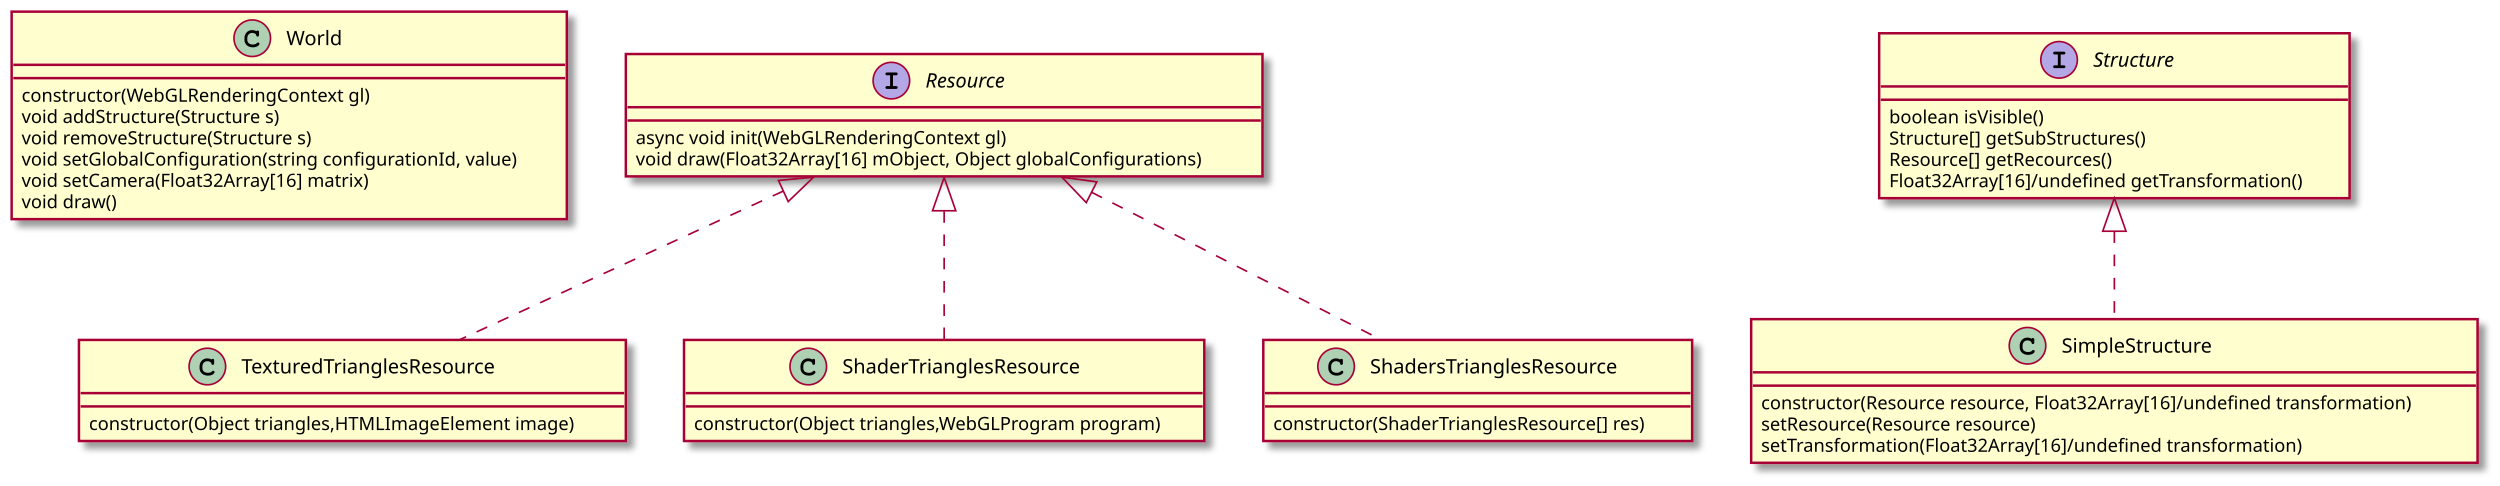
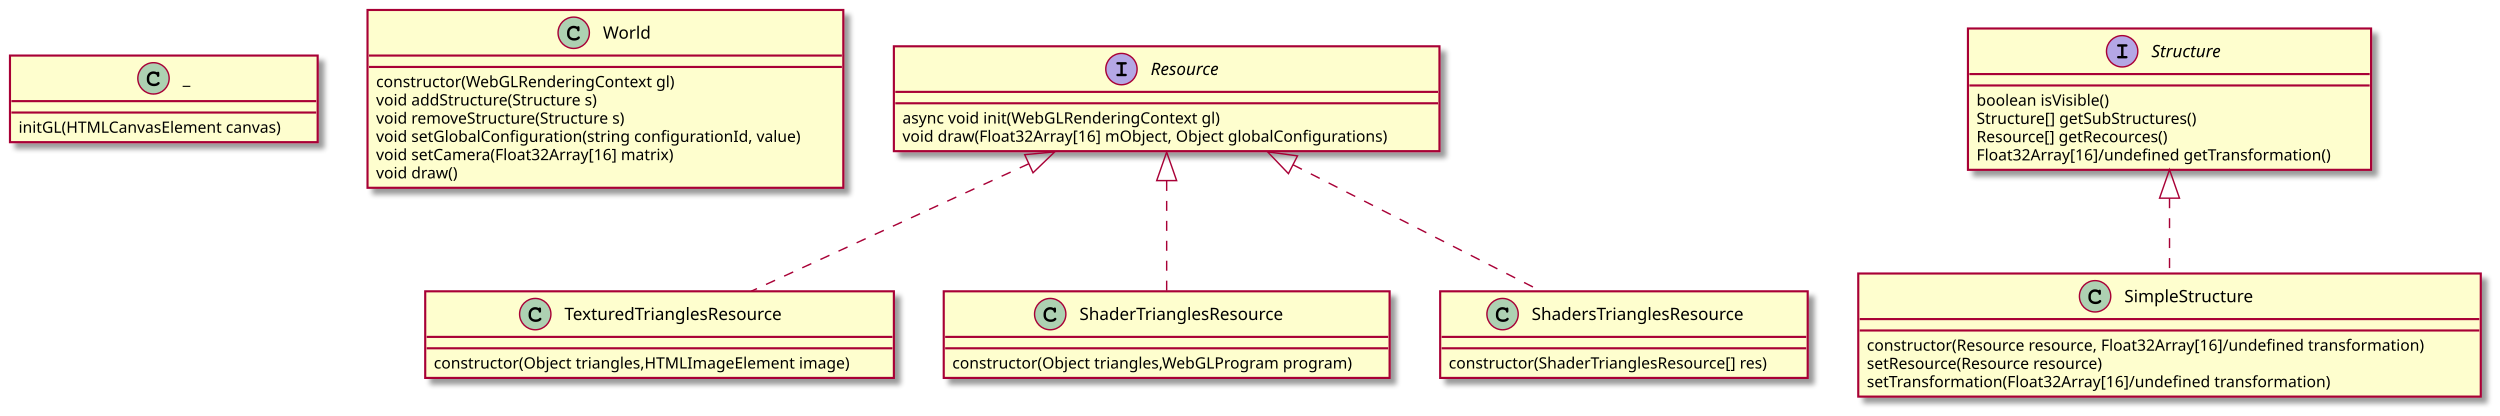
- <svg xmlns="http://www.w3.org/2000/svg" contentScriptType="application/ecmascript" contentStyleType="text/css" height="292px" preserveAspectRatio="none" style="width:1504px;height:292px;background:#FFFFFF;" version="1.1" viewBox="0 0 1504 292" width="1504px" zoomAndPan="magnify" data-cm_cookies_allowed="true">
+ <svg xmlns="http://www.w3.org/2000/svg" contentScriptType="application/ecmascript" contentStyleType="text/css" height="292px" preserveAspectRatio="none" style="width:1755px;height:292px;background:#FFFFFF;" version="1.1" viewBox="0 0 1755 292" width="1755px" zoomAndPan="magnify" data-cm_cookies_allowed="true">
  <defs>
-     <filter height="300%" id="fzaq3lp2txuuy" width="300%" x="-1" y="-1">
+     <filter height="300%" id="f6grdej8w296w" width="300%" x="-1" y="-1">
      <feGaussianBlur result="blurOut" stdDeviation="2.0" />
      <feColorMatrix in="blurOut" result="blurOut2" type="matrix" values="0 0 0 0 0 0 0 0 0 0 0 0 0 0 0 0 0 0 .4 0" />
      <feOffset dx="4.0" dy="4.0" in="blurOut2" result="blurOut3" />
      <feBlend in="SourceGraphic" in2="blurOut3" mode="normal" />
    </filter>
  </defs>
  <g>
-     <rect codeLine="1" fill="#FEFECE" filter="url(#fzaq3lp2txuuy)" height="124.828" id="World" style="stroke:#A80036;stroke-width:1.5;" width="334" x="7" y="7" />
-     <ellipse cx="151.75" cy="23" fill="#ADD1B2" rx="11" ry="11" style="stroke:#A80036;stroke-width:1.0;" />
-     <path d="M154.094,18.672 C153.156,18.234 152.562,18.094 151.688,18.094 C149.062,18.094 147.062,20.172 147.062,22.891 L147.062,24.016 C147.062,26.594 149.172,28.484 152.062,28.484 C153.281,28.484 154.438,28.188 155.188,27.641 C155.766,27.234 156.094,26.781 156.094,26.391 C156.094,25.938 155.703,25.547 155.234,25.547 C155.016,25.547 154.812,25.625 154.625,25.812 C154.172,26.297 154.172,26.297 153.984,26.391 C153.562,26.656 152.875,26.781 152.109,26.781 C150.062,26.781 148.766,25.688 148.766,23.984 L148.766,22.891 C148.766,21.109 150.016,19.797 151.75,19.797 C152.328,19.797 152.938,19.953 153.406,20.203 C153.891,20.484 154.062,20.703 154.156,21.109 C154.219,21.516 154.25,21.641 154.391,21.766 C154.531,21.906 154.766,22.016 154.984,22.016 C155.25,22.016 155.516,21.875 155.688,21.656 C155.797,21.5 155.828,21.312 155.828,20.891 L155.828,19.469 C155.828,19.031 155.812,18.906 155.719,18.75 C155.562,18.484 155.281,18.344 154.984,18.344 C154.688,18.344 154.484,18.438 154.266,18.75 L154.094,18.672 Z " fill="#000000" />
-     <text fill="#000000" font-family="sans-serif" font-size="12" lengthAdjust="spacing" textLength="36" x="172.25" y="27.154">World</text>
-     <line style="stroke:#A80036;stroke-width:1.5;" x1="8" x2="340" y1="39" y2="39" />
-     <line style="stroke:#A80036;stroke-width:1.5;" x1="8" x2="340" y1="47" y2="47" />
-     <text fill="#000000" font-family="sans-serif" font-size="11" lengthAdjust="spacing" textLength="228" x="13" y="61.21">constructor(WebGLRenderingContext gl)</text>
-     <text fill="#000000" font-family="sans-serif" font-size="11" lengthAdjust="spacing" textLength="171" x="13" y="74.015">void addStructure(Structure s)</text>
-     <text fill="#000000" font-family="sans-serif" font-size="11" lengthAdjust="spacing" textLength="195" x="13" y="86.82">void removeStructure(Structure s)</text>
-     <text fill="#000000" font-family="sans-serif" font-size="11" lengthAdjust="spacing" textLength="322" x="13" y="99.624">void setGlobalConfiguration(string configurationId, value)</text>
-     <text fill="#000000" font-family="sans-serif" font-size="11" lengthAdjust="spacing" textLength="232" x="13" y="112.429">void setCamera(Float32Array[16] matrix)</text>
-     <text fill="#000000" font-family="sans-serif" font-size="11" lengthAdjust="spacing" textLength="63" x="13" y="125.234">void draw()</text>
-     <rect codeLine="10" fill="#FEFECE" filter="url(#fzaq3lp2txuuy)" height="73.609" id="Resource" style="stroke:#A80036;stroke-width:1.5;" width="383" x="376.5" y="32.5" />
-     <ellipse cx="536.25" cy="48.5" fill="#B4A7E5" rx="11" ry="11" style="stroke:#A80036;stroke-width:1.0;" />
-     <path d="M537.203,45.281 L538.922,45.281 C539.312,45.281 539.5,45.25 539.625,45.172 C539.891,45.016 540.031,44.734 540.031,44.438 C540.031,44.172 539.922,43.906 539.688,43.734 C539.516,43.625 539.375,43.594 538.922,43.594 L533.781,43.594 C533.344,43.594 533.219,43.609 533.062,43.703 C532.812,43.859 532.656,44.156 532.656,44.438 C532.656,44.719 532.797,44.969 533.016,45.141 C533.172,45.25 533.359,45.281 533.781,45.281 L535.5,45.281 L535.5,51.797 L533.781,51.797 C533.344,51.797 533.219,51.812 533.062,51.922 C532.812,52.078 532.656,52.359 532.656,52.656 C532.656,52.906 532.797,53.172 533.016,53.328 C533.172,53.453 533.375,53.5 533.781,53.5 L538.922,53.5 C539.672,53.5 540.031,53.219 540.031,52.656 C540.031,52.375 539.922,52.125 539.688,51.953 C539.516,51.828 539.375,51.797 538.922,51.797 L537.203,51.797 L537.203,45.281 Z " fill="#000000" />
-     <text fill="#000000" font-family="sans-serif" font-size="12" font-style="italic" lengthAdjust="spacing" textLength="55" x="556.75" y="52.654">Resource</text>
-     <line style="stroke:#A80036;stroke-width:1.5;" x1="377.5" x2="758.5" y1="64.5" y2="64.5" />
-     <line style="stroke:#A80036;stroke-width:1.5;" x1="377.5" x2="758.5" y1="72.5" y2="72.5" />
-     <text fill="#000000" font-family="sans-serif" font-size="11" lengthAdjust="spacing" textLength="248" x="382.5" y="86.71">async void init(WebGLRenderingContext gl)</text>
-     <text fill="#000000" font-family="sans-serif" font-size="11" lengthAdjust="spacing" textLength="371" x="382.5" y="99.515">void draw(Float32Array[16] mObject, Object globalConfigurations)</text>
-     <rect codeLine="15" fill="#FEFECE" filter="url(#fzaq3lp2txuuy)" height="99.219" id="Structure" style="stroke:#A80036;stroke-width:1.5;" width="283" x="1130.5" y="20" />
-     <ellipse cx="1238.75" cy="36" fill="#B4A7E5" rx="11" ry="11" style="stroke:#A80036;stroke-width:1.0;" />
-     <path d="M1239.703,32.781 L1241.422,32.781 C1241.812,32.781 1242,32.75 1242.125,32.672 C1242.391,32.516 1242.531,32.234 1242.531,31.938 C1242.531,31.672 1242.422,31.406 1242.188,31.234 C1242.016,31.125 1241.875,31.094 1241.422,31.094 L1236.281,31.094 C1235.844,31.094 1235.719,31.109 1235.562,31.203 C1235.312,31.359 1235.156,31.656 1235.156,31.938 C1235.156,32.219 1235.297,32.469 1235.516,32.641 C1235.672,32.75 1235.859,32.781 1236.281,32.781 L1238,32.781 L1238,39.297 L1236.281,39.297 C1235.844,39.297 1235.719,39.312 1235.562,39.422 C1235.312,39.578 1235.156,39.859 1235.156,40.156 C1235.156,40.406 1235.297,40.672 1235.516,40.828 C1235.672,40.953 1235.875,41 1236.281,41 L1241.422,41 C1242.172,41 1242.531,40.719 1242.531,40.156 C1242.531,39.875 1242.422,39.625 1242.188,39.453 C1242.016,39.328 1241.875,39.297 1241.422,39.297 L1239.703,39.297 L1239.703,32.781 Z " fill="#000000" />
-     <text fill="#000000" font-family="sans-serif" font-size="12" font-style="italic" lengthAdjust="spacing" textLength="58" x="1259.25" y="40.154">Structure</text>
-     <line style="stroke:#A80036;stroke-width:1.5;" x1="1131.5" x2="1412.5" y1="52" y2="52" />
-     <line style="stroke:#A80036;stroke-width:1.5;" x1="1131.5" x2="1412.5" y1="60" y2="60" />
-     <text fill="#000000" font-family="sans-serif" font-size="11" lengthAdjust="spacing" textLength="105" x="1136.5" y="74.21">boolean isVisible()</text>
-     <text fill="#000000" font-family="sans-serif" font-size="11" lengthAdjust="spacing" textLength="171" x="1136.5" y="87.015">Structure[] getSubStructures()</text>
-     <text fill="#000000" font-family="sans-serif" font-size="11" lengthAdjust="spacing" textLength="151" x="1136.5" y="99.82">Resource[] getRecources()</text>
-     <text fill="#000000" font-family="sans-serif" font-size="11" lengthAdjust="spacing" textLength="271" x="1136.5" y="112.624">Float32Array[16]/undefined getTransformation()</text>
-     <rect codeLine="21" fill="#FEFECE" filter="url(#fzaq3lp2txuuy)" height="86.414" id="SimpleStructure" style="stroke:#A80036;stroke-width:1.5;" width="437" x="1053.5" y="192" />
-     <ellipse cx="1219.75" cy="208" fill="#ADD1B2" rx="11" ry="11" style="stroke:#A80036;stroke-width:1.0;" />
-     <path d="M1222.094,203.672 C1221.156,203.234 1220.562,203.094 1219.688,203.094 C1217.062,203.094 1215.062,205.172 1215.062,207.891 L1215.062,209.016 C1215.062,211.594 1217.172,213.484 1220.062,213.484 C1221.281,213.484 1222.438,213.188 1223.188,212.641 C1223.766,212.234 1224.094,211.781 1224.094,211.391 C1224.094,210.938 1223.703,210.547 1223.234,210.547 C1223.016,210.547 1222.812,210.625 1222.625,210.812 C1222.172,211.297 1222.172,211.297 1221.984,211.391 C1221.562,211.656 1220.875,211.781 1220.109,211.781 C1218.062,211.781 1216.766,210.688 1216.766,208.984 L1216.766,207.891 C1216.766,206.109 1218.016,204.797 1219.75,204.797 C1220.328,204.797 1220.938,204.953 1221.406,205.203 C1221.891,205.484 1222.062,205.703 1222.156,206.109 C1222.219,206.516 1222.25,206.641 1222.391,206.766 C1222.531,206.906 1222.766,207.016 1222.984,207.016 C1223.25,207.016 1223.516,206.875 1223.688,206.656 C1223.797,206.5 1223.828,206.312 1223.828,205.891 L1223.828,204.469 C1223.828,204.031 1223.812,203.906 1223.719,203.75 C1223.562,203.484 1223.281,203.344 1222.984,203.344 C1222.688,203.344 1222.484,203.438 1222.266,203.75 L1222.094,203.672 Z " fill="#000000" />
-     <text fill="#000000" font-family="sans-serif" font-size="12" lengthAdjust="spacing" textLength="96" x="1240.25" y="212.154">SimpleStructure</text>
-     <line style="stroke:#A80036;stroke-width:1.5;" x1="1054.5" x2="1489.5" y1="224" y2="224" />
-     <line style="stroke:#A80036;stroke-width:1.5;" x1="1054.5" x2="1489.5" y1="232" y2="232" />
-     <text fill="#000000" font-family="sans-serif" font-size="11" lengthAdjust="spacing" textLength="425" x="1059.5" y="246.21">constructor(Resource resource, Float32Array[16]/undefined transformation)</text>
-     <text fill="#000000" font-family="sans-serif" font-size="11" lengthAdjust="spacing" textLength="186" x="1059.5" y="259.015">setResource(Resource resource)</text>
-     <text fill="#000000" font-family="sans-serif" font-size="11" lengthAdjust="spacing" textLength="352" x="1059.5" y="271.82">setTransformation(Float32Array[16]/undefined transformation)</text>
-     <rect codeLine="26" fill="#FEFECE" filter="url(#fzaq3lp2txuuy)" height="60.805" id="TexturedTrianglesResource" style="stroke:#A80036;stroke-width:1.5;" width="329" x="47.5" y="204.5" />
-     <ellipse cx="124.75" cy="220.5" fill="#ADD1B2" rx="11" ry="11" style="stroke:#A80036;stroke-width:1.0;" />
-     <path d="M127.094,216.172 C126.156,215.734 125.562,215.594 124.688,215.594 C122.062,215.594 120.062,217.672 120.062,220.391 L120.062,221.516 C120.062,224.094 122.172,225.984 125.062,225.984 C126.281,225.984 127.438,225.688 128.188,225.141 C128.766,224.734 129.094,224.281 129.094,223.891 C129.094,223.438 128.703,223.047 128.234,223.047 C128.016,223.047 127.812,223.125 127.625,223.312 C127.172,223.797 127.172,223.797 126.984,223.891 C126.562,224.156 125.875,224.281 125.109,224.281 C123.062,224.281 121.766,223.188 121.766,221.484 L121.766,220.391 C121.766,218.609 123.016,217.297 124.75,217.297 C125.328,217.297 125.938,217.453 126.406,217.703 C126.891,217.984 127.062,218.203 127.156,218.609 C127.219,219.016 127.25,219.141 127.391,219.266 C127.531,219.406 127.766,219.516 127.984,219.516 C128.25,219.516 128.516,219.375 128.688,219.156 C128.797,219 128.828,218.812 128.828,218.391 L128.828,216.969 C128.828,216.531 128.812,216.406 128.719,216.25 C128.562,215.984 128.281,215.844 127.984,215.844 C127.688,215.844 127.484,215.938 127.266,216.25 L127.094,216.172 Z " fill="#000000" />
-     <text fill="#000000" font-family="sans-serif" font-size="12" lengthAdjust="spacing" textLength="166" x="145.25" y="224.654">TexturedTrianglesResource</text>
-     <line style="stroke:#A80036;stroke-width:1.5;" x1="48.5" x2="375.5" y1="236.5" y2="236.5" />
-     <line style="stroke:#A80036;stroke-width:1.5;" x1="48.5" x2="375.5" y1="244.5" y2="244.5" />
-     <text fill="#000000" font-family="sans-serif" font-size="11" lengthAdjust="spacing" textLength="317" x="53.5" y="258.71">constructor(Object triangles,HTMLImageElement image)</text>
-     <rect codeLine="29" fill="#FEFECE" filter="url(#fzaq3lp2txuuy)" height="60.805" id="ShaderTrianglesResource" style="stroke:#A80036;stroke-width:1.5;" width="313" x="411.5" y="204.5" />
-     <ellipse cx="486.25" cy="220.5" fill="#ADD1B2" rx="11" ry="11" style="stroke:#A80036;stroke-width:1.0;" />
-     <path d="M488.594,216.172 C487.656,215.734 487.062,215.594 486.188,215.594 C483.562,215.594 481.562,217.672 481.562,220.391 L481.562,221.516 C481.562,224.094 483.672,225.984 486.562,225.984 C487.781,225.984 488.938,225.688 489.688,225.141 C490.266,224.734 490.594,224.281 490.594,223.891 C490.594,223.438 490.203,223.047 489.734,223.047 C489.516,223.047 489.312,223.125 489.125,223.312 C488.672,223.797 488.672,223.797 488.484,223.891 C488.062,224.156 487.375,224.281 486.609,224.281 C484.562,224.281 483.266,223.188 483.266,221.484 L483.266,220.391 C483.266,218.609 484.516,217.297 486.25,217.297 C486.828,217.297 487.438,217.453 487.906,217.703 C488.391,217.984 488.562,218.203 488.656,218.609 C488.719,219.016 488.75,219.141 488.891,219.266 C489.031,219.406 489.266,219.516 489.484,219.516 C489.75,219.516 490.016,219.375 490.188,219.156 C490.297,219 490.328,218.812 490.328,218.391 L490.328,216.969 C490.328,216.531 490.312,216.406 490.219,216.25 C490.062,215.984 489.781,215.844 489.484,215.844 C489.188,215.844 488.984,215.938 488.766,216.25 L488.594,216.172 Z " fill="#000000" />
-     <text fill="#000000" font-family="sans-serif" font-size="12" lengthAdjust="spacing" textLength="155" x="506.75" y="224.654">ShaderTrianglesResource</text>
-     <line style="stroke:#A80036;stroke-width:1.5;" x1="412.5" x2="723.5" y1="236.5" y2="236.5" />
-     <line style="stroke:#A80036;stroke-width:1.5;" x1="412.5" x2="723.5" y1="244.5" y2="244.5" />
-     <text fill="#000000" font-family="sans-serif" font-size="11" lengthAdjust="spacing" textLength="301" x="417.5" y="258.71">constructor(Object triangles,WebGLProgram program)</text>
-     <rect codeLine="32" fill="#FEFECE" filter="url(#fzaq3lp2txuuy)" height="60.805" id="ShadersTrianglesResource" style="stroke:#A80036;stroke-width:1.5;" width="258" x="760" y="204.5" />
-     <ellipse cx="803.8" cy="220.5" fill="#ADD1B2" rx="11" ry="11" style="stroke:#A80036;stroke-width:1.0;" />
-     <path d="M806.144,216.172 C805.206,215.734 804.612,215.594 803.737,215.594 C801.112,215.594 799.112,217.672 799.112,220.391 L799.112,221.516 C799.112,224.094 801.222,225.984 804.112,225.984 C805.331,225.984 806.487,225.688 807.237,225.141 C807.816,224.734 808.144,224.281 808.144,223.891 C808.144,223.438 807.753,223.047 807.284,223.047 C807.066,223.047 806.862,223.125 806.675,223.312 C806.222,223.797 806.222,223.797 806.034,223.891 C805.612,224.156 804.925,224.281 804.159,224.281 C802.112,224.281 800.816,223.188 800.816,221.484 L800.816,220.391 C800.816,218.609 802.066,217.297 803.8,217.297 C804.378,217.297 804.987,217.453 805.456,217.703 C805.941,217.984 806.112,218.203 806.206,218.609 C806.269,219.016 806.3,219.141 806.441,219.266 C806.581,219.406 806.816,219.516 807.034,219.516 C807.3,219.516 807.566,219.375 807.737,219.156 C807.847,219 807.878,218.812 807.878,218.391 L807.878,216.969 C807.878,216.531 807.862,216.406 807.769,216.25 C807.612,215.984 807.331,215.844 807.034,215.844 C806.737,215.844 806.534,215.938 806.316,216.25 L806.144,216.172 Z " fill="#000000" />
-     <text fill="#000000" font-family="sans-serif" font-size="12" lengthAdjust="spacing" textLength="162" x="824.2" y="224.654">ShadersTrianglesResource</text>
-     <line style="stroke:#A80036;stroke-width:1.5;" x1="761" x2="1017" y1="236.5" y2="236.5" />
-     <line style="stroke:#A80036;stroke-width:1.5;" x1="761" x2="1017" y1="244.5" y2="244.5" />
-     <text fill="#000000" font-family="sans-serif" font-size="11" lengthAdjust="spacing" textLength="246" x="766" y="258.71">constructor(ShaderTrianglesResource[] res)</text>
-     <path d="M1272,139.163 C1272,157.084 1272,175.866 1272,191.943 " fill="none" id="Structure-backto-SimpleStructure" style="stroke:#A80036;stroke-width:1.0;stroke-dasharray:7.0,7.0;" />
-     <polygon fill="none" points="1265,139.113,1272,119.113,1279,139.113,1265,139.113" style="stroke:#A80036;stroke-width:1.0;" />
-     <path d="M471.216,114.95 C409.311,143.381 330.724,179.474 276.394,204.426 " fill="none" id="Resource-backto-TexturedTrianglesResource" style="stroke:#A80036;stroke-width:1.0;stroke-dasharray:7.0,7.0;" />
-     <polygon fill="none" points="468.337,108.569,489.434,106.583,474.18,121.292,468.337,108.569" style="stroke:#A80036;stroke-width:1.0;" />
-     <path d="M568,127.046 C568,153.059 568,182.846 568,204.368 " fill="none" id="Resource-backto-ShaderTrianglesResource" style="stroke:#A80036;stroke-width:1.0;stroke-dasharray:7.0,7.0;" />
-     <polygon fill="none" points="561,126.786,568,106.786,575,126.786,561,126.786" style="stroke:#A80036;stroke-width:1.0;" />
-     <path d="M656.713,115.685 C712.305,144.001 782.369,179.688 830.937,204.426 " fill="none" id="Resource-backto-ShadersTrianglesResource" style="stroke:#A80036;stroke-width:1.0;stroke-dasharray:7.0,7.0;" />
-     <polygon fill="none" points="653.487,121.898,638.842,106.583,659.841,109.423,653.487,121.898" style="stroke:#A80036;stroke-width:1.0;" />
+     <rect codeLine="1" fill="#FEFECE" filter="url(#f6grdej8w296w)" height="60.805" id="_" style="stroke:#A80036;stroke-width:1.5;" width="216" x="7" y="39" />
+     <ellipse cx="107.75" cy="55" fill="#ADD1B2" rx="11" ry="11" style="stroke:#A80036;stroke-width:1.0;" />
+     <path d="M110.094,50.672 C109.156,50.234 108.562,50.094 107.688,50.094 C105.062,50.094 103.062,52.172 103.062,54.891 L103.062,56.016 C103.062,58.594 105.172,60.484 108.062,60.484 C109.281,60.484 110.438,60.188 111.188,59.641 C111.766,59.234 112.094,58.781 112.094,58.391 C112.094,57.938 111.703,57.547 111.234,57.547 C111.016,57.547 110.812,57.625 110.625,57.812 C110.172,58.297 110.172,58.297 109.984,58.391 C109.562,58.656 108.875,58.781 108.109,58.781 C106.062,58.781 104.766,57.688 104.766,55.984 L104.766,54.891 C104.766,53.109 106.016,51.797 107.75,51.797 C108.328,51.797 108.938,51.953 109.406,52.203 C109.891,52.484 110.062,52.703 110.156,53.109 C110.219,53.516 110.25,53.641 110.391,53.766 C110.531,53.906 110.766,54.016 110.984,54.016 C111.25,54.016 111.516,53.875 111.688,53.656 C111.797,53.5 111.828,53.312 111.828,52.891 L111.828,51.469 C111.828,51.031 111.812,50.906 111.719,50.75 C111.562,50.484 111.281,50.344 110.984,50.344 C110.688,50.344 110.484,50.438 110.266,50.75 L110.094,50.672 Z " fill="#000000" />
+     <text fill="#000000" font-family="sans-serif" font-size="12" lengthAdjust="spacing" textLength="6" x="128.25" y="59.154">_</text>
+     <line style="stroke:#A80036;stroke-width:1.5;" x1="8" x2="222" y1="71" y2="71" />
+     <line style="stroke:#A80036;stroke-width:1.5;" x1="8" x2="222" y1="79" y2="79" />
+     <text fill="#000000" font-family="sans-serif" font-size="11" lengthAdjust="spacing" textLength="204" x="13" y="93.21">initGL(HTMLCanvasElement canvas)</text>
+     <rect codeLine="5" fill="#FEFECE" filter="url(#f6grdej8w296w)" height="124.828" id="World" style="stroke:#A80036;stroke-width:1.5;" width="334" x="258" y="7" />
+     <ellipse cx="402.75" cy="23" fill="#ADD1B2" rx="11" ry="11" style="stroke:#A80036;stroke-width:1.0;" />
+     <path d="M405.094,18.672 C404.156,18.234 403.562,18.094 402.688,18.094 C400.062,18.094 398.062,20.172 398.062,22.891 L398.062,24.016 C398.062,26.594 400.172,28.484 403.062,28.484 C404.281,28.484 405.438,28.188 406.188,27.641 C406.766,27.234 407.094,26.781 407.094,26.391 C407.094,25.938 406.703,25.547 406.234,25.547 C406.016,25.547 405.812,25.625 405.625,25.812 C405.172,26.297 405.172,26.297 404.984,26.391 C404.562,26.656 403.875,26.781 403.109,26.781 C401.062,26.781 399.766,25.688 399.766,23.984 L399.766,22.891 C399.766,21.109 401.016,19.797 402.75,19.797 C403.328,19.797 403.938,19.953 404.406,20.203 C404.891,20.484 405.062,20.703 405.156,21.109 C405.219,21.516 405.25,21.641 405.391,21.766 C405.531,21.906 405.766,22.016 405.984,22.016 C406.25,22.016 406.516,21.875 406.688,21.656 C406.797,21.5 406.828,21.312 406.828,20.891 L406.828,19.469 C406.828,19.031 406.812,18.906 406.719,18.75 C406.562,18.484 406.281,18.344 405.984,18.344 C405.688,18.344 405.484,18.438 405.266,18.75 L405.094,18.672 Z " fill="#000000" />
+     <text fill="#000000" font-family="sans-serif" font-size="12" lengthAdjust="spacing" textLength="36" x="423.25" y="27.154">World</text>
+     <line style="stroke:#A80036;stroke-width:1.5;" x1="259" x2="591" y1="39" y2="39" />
+     <line style="stroke:#A80036;stroke-width:1.5;" x1="259" x2="591" y1="47" y2="47" />
+     <text fill="#000000" font-family="sans-serif" font-size="11" lengthAdjust="spacing" textLength="228" x="264" y="61.21">constructor(WebGLRenderingContext gl)</text>
+     <text fill="#000000" font-family="sans-serif" font-size="11" lengthAdjust="spacing" textLength="171" x="264" y="74.015">void addStructure(Structure s)</text>
+     <text fill="#000000" font-family="sans-serif" font-size="11" lengthAdjust="spacing" textLength="195" x="264" y="86.82">void removeStructure(Structure s)</text>
+     <text fill="#000000" font-family="sans-serif" font-size="11" lengthAdjust="spacing" textLength="322" x="264" y="99.624">void setGlobalConfiguration(string configurationId, value)</text>
+     <text fill="#000000" font-family="sans-serif" font-size="11" lengthAdjust="spacing" textLength="232" x="264" y="112.429">void setCamera(Float32Array[16] matrix)</text>
+     <text fill="#000000" font-family="sans-serif" font-size="11" lengthAdjust="spacing" textLength="63" x="264" y="125.234">void draw()</text>
+     <rect codeLine="14" fill="#FEFECE" filter="url(#f6grdej8w296w)" height="73.609" id="Resource" style="stroke:#A80036;stroke-width:1.5;" width="383" x="627.5" y="32.5" />
+     <ellipse cx="787.25" cy="48.5" fill="#B4A7E5" rx="11" ry="11" style="stroke:#A80036;stroke-width:1.0;" />
+     <path d="M788.203,45.281 L789.922,45.281 C790.312,45.281 790.5,45.25 790.625,45.172 C790.891,45.016 791.031,44.734 791.031,44.438 C791.031,44.172 790.922,43.906 790.688,43.734 C790.516,43.625 790.375,43.594 789.922,43.594 L784.781,43.594 C784.344,43.594 784.219,43.609 784.062,43.703 C783.812,43.859 783.656,44.156 783.656,44.438 C783.656,44.719 783.797,44.969 784.016,45.141 C784.172,45.25 784.359,45.281 784.781,45.281 L786.5,45.281 L786.5,51.797 L784.781,51.797 C784.344,51.797 784.219,51.812 784.062,51.922 C783.812,52.078 783.656,52.359 783.656,52.656 C783.656,52.906 783.797,53.172 784.016,53.328 C784.172,53.453 784.375,53.5 784.781,53.5 L789.922,53.5 C790.672,53.5 791.031,53.219 791.031,52.656 C791.031,52.375 790.922,52.125 790.688,51.953 C790.516,51.828 790.375,51.797 789.922,51.797 L788.203,51.797 L788.203,45.281 Z " fill="#000000" />
+     <text fill="#000000" font-family="sans-serif" font-size="12" font-style="italic" lengthAdjust="spacing" textLength="55" x="807.75" y="52.654">Resource</text>
+     <line style="stroke:#A80036;stroke-width:1.5;" x1="628.5" x2="1009.5" y1="64.5" y2="64.5" />
+     <line style="stroke:#A80036;stroke-width:1.5;" x1="628.5" x2="1009.5" y1="72.5" y2="72.5" />
+     <text fill="#000000" font-family="sans-serif" font-size="11" lengthAdjust="spacing" textLength="248" x="633.5" y="86.71">async void init(WebGLRenderingContext gl)</text>
+     <text fill="#000000" font-family="sans-serif" font-size="11" lengthAdjust="spacing" textLength="371" x="633.5" y="99.515">void draw(Float32Array[16] mObject, Object globalConfigurations)</text>
+     <rect codeLine="19" fill="#FEFECE" filter="url(#f6grdej8w296w)" height="99.219" id="Structure" style="stroke:#A80036;stroke-width:1.5;" width="283" x="1381.5" y="20" />
+     <ellipse cx="1489.75" cy="36" fill="#B4A7E5" rx="11" ry="11" style="stroke:#A80036;stroke-width:1.0;" />
+     <path d="M1490.703,32.781 L1492.422,32.781 C1492.812,32.781 1493,32.75 1493.125,32.672 C1493.391,32.516 1493.531,32.234 1493.531,31.938 C1493.531,31.672 1493.422,31.406 1493.188,31.234 C1493.016,31.125 1492.875,31.094 1492.422,31.094 L1487.281,31.094 C1486.844,31.094 1486.719,31.109 1486.562,31.203 C1486.312,31.359 1486.156,31.656 1486.156,31.938 C1486.156,32.219 1486.297,32.469 1486.516,32.641 C1486.672,32.75 1486.859,32.781 1487.281,32.781 L1489,32.781 L1489,39.297 L1487.281,39.297 C1486.844,39.297 1486.719,39.312 1486.562,39.422 C1486.312,39.578 1486.156,39.859 1486.156,40.156 C1486.156,40.406 1486.297,40.672 1486.516,40.828 C1486.672,40.953 1486.875,41 1487.281,41 L1492.422,41 C1493.172,41 1493.531,40.719 1493.531,40.156 C1493.531,39.875 1493.422,39.625 1493.188,39.453 C1493.016,39.328 1492.875,39.297 1492.422,39.297 L1490.703,39.297 L1490.703,32.781 Z " fill="#000000" />
+     <text fill="#000000" font-family="sans-serif" font-size="12" font-style="italic" lengthAdjust="spacing" textLength="58" x="1510.25" y="40.154">Structure</text>
+     <line style="stroke:#A80036;stroke-width:1.5;" x1="1382.5" x2="1663.5" y1="52" y2="52" />
+     <line style="stroke:#A80036;stroke-width:1.5;" x1="1382.5" x2="1663.5" y1="60" y2="60" />
+     <text fill="#000000" font-family="sans-serif" font-size="11" lengthAdjust="spacing" textLength="105" x="1387.5" y="74.21">boolean isVisible()</text>
+     <text fill="#000000" font-family="sans-serif" font-size="11" lengthAdjust="spacing" textLength="171" x="1387.5" y="87.015">Structure[] getSubStructures()</text>
+     <text fill="#000000" font-family="sans-serif" font-size="11" lengthAdjust="spacing" textLength="151" x="1387.5" y="99.82">Resource[] getRecources()</text>
+     <text fill="#000000" font-family="sans-serif" font-size="11" lengthAdjust="spacing" textLength="271" x="1387.5" y="112.624">Float32Array[16]/undefined getTransformation()</text>
+     <rect codeLine="25" fill="#FEFECE" filter="url(#f6grdej8w296w)" height="86.414" id="SimpleStructure" style="stroke:#A80036;stroke-width:1.5;" width="437" x="1304.5" y="192" />
+     <ellipse cx="1470.75" cy="208" fill="#ADD1B2" rx="11" ry="11" style="stroke:#A80036;stroke-width:1.0;" />
+     <path d="M1473.094,203.672 C1472.156,203.234 1471.562,203.094 1470.688,203.094 C1468.062,203.094 1466.062,205.172 1466.062,207.891 L1466.062,209.016 C1466.062,211.594 1468.172,213.484 1471.062,213.484 C1472.281,213.484 1473.438,213.188 1474.188,212.641 C1474.766,212.234 1475.094,211.781 1475.094,211.391 C1475.094,210.938 1474.703,210.547 1474.234,210.547 C1474.016,210.547 1473.812,210.625 1473.625,210.812 C1473.172,211.297 1473.172,211.297 1472.984,211.391 C1472.562,211.656 1471.875,211.781 1471.109,211.781 C1469.062,211.781 1467.766,210.688 1467.766,208.984 L1467.766,207.891 C1467.766,206.109 1469.016,204.797 1470.75,204.797 C1471.328,204.797 1471.938,204.953 1472.406,205.203 C1472.891,205.484 1473.062,205.703 1473.156,206.109 C1473.219,206.516 1473.25,206.641 1473.391,206.766 C1473.531,206.906 1473.766,207.016 1473.984,207.016 C1474.25,207.016 1474.516,206.875 1474.688,206.656 C1474.797,206.5 1474.828,206.312 1474.828,205.891 L1474.828,204.469 C1474.828,204.031 1474.812,203.906 1474.719,203.75 C1474.562,203.484 1474.281,203.344 1473.984,203.344 C1473.688,203.344 1473.484,203.438 1473.266,203.75 L1473.094,203.672 Z " fill="#000000" />
+     <text fill="#000000" font-family="sans-serif" font-size="12" lengthAdjust="spacing" textLength="96" x="1491.25" y="212.154">SimpleStructure</text>
+     <line style="stroke:#A80036;stroke-width:1.5;" x1="1305.5" x2="1740.5" y1="224" y2="224" />
+     <line style="stroke:#A80036;stroke-width:1.5;" x1="1305.5" x2="1740.5" y1="232" y2="232" />
+     <text fill="#000000" font-family="sans-serif" font-size="11" lengthAdjust="spacing" textLength="425" x="1310.5" y="246.21">constructor(Resource resource, Float32Array[16]/undefined transformation)</text>
+     <text fill="#000000" font-family="sans-serif" font-size="11" lengthAdjust="spacing" textLength="186" x="1310.5" y="259.015">setResource(Resource resource)</text>
+     <text fill="#000000" font-family="sans-serif" font-size="11" lengthAdjust="spacing" textLength="352" x="1310.5" y="271.82">setTransformation(Float32Array[16]/undefined transformation)</text>
+     <rect codeLine="30" fill="#FEFECE" filter="url(#f6grdej8w296w)" height="60.805" id="TexturedTrianglesResource" style="stroke:#A80036;stroke-width:1.5;" width="329" x="298.5" y="204.5" />
+     <ellipse cx="375.75" cy="220.5" fill="#ADD1B2" rx="11" ry="11" style="stroke:#A80036;stroke-width:1.0;" />
+     <path d="M378.094,216.172 C377.156,215.734 376.562,215.594 375.688,215.594 C373.062,215.594 371.062,217.672 371.062,220.391 L371.062,221.516 C371.062,224.094 373.172,225.984 376.062,225.984 C377.281,225.984 378.438,225.688 379.188,225.141 C379.766,224.734 380.094,224.281 380.094,223.891 C380.094,223.438 379.703,223.047 379.234,223.047 C379.016,223.047 378.812,223.125 378.625,223.312 C378.172,223.797 378.172,223.797 377.984,223.891 C377.562,224.156 376.875,224.281 376.109,224.281 C374.062,224.281 372.766,223.188 372.766,221.484 L372.766,220.391 C372.766,218.609 374.016,217.297 375.75,217.297 C376.328,217.297 376.938,217.453 377.406,217.703 C377.891,217.984 378.062,218.203 378.156,218.609 C378.219,219.016 378.25,219.141 378.391,219.266 C378.531,219.406 378.766,219.516 378.984,219.516 C379.25,219.516 379.516,219.375 379.688,219.156 C379.797,219 379.828,218.812 379.828,218.391 L379.828,216.969 C379.828,216.531 379.812,216.406 379.719,216.25 C379.562,215.984 379.281,215.844 378.984,215.844 C378.688,215.844 378.484,215.938 378.266,216.25 L378.094,216.172 Z " fill="#000000" />
+     <text fill="#000000" font-family="sans-serif" font-size="12" lengthAdjust="spacing" textLength="166" x="396.25" y="224.654">TexturedTrianglesResource</text>
+     <line style="stroke:#A80036;stroke-width:1.5;" x1="299.5" x2="626.5" y1="236.5" y2="236.5" />
+     <line style="stroke:#A80036;stroke-width:1.5;" x1="299.5" x2="626.5" y1="244.5" y2="244.5" />
+     <text fill="#000000" font-family="sans-serif" font-size="11" lengthAdjust="spacing" textLength="317" x="304.5" y="258.71">constructor(Object triangles,HTMLImageElement image)</text>
+     <rect codeLine="33" fill="#FEFECE" filter="url(#f6grdej8w296w)" height="60.805" id="ShaderTrianglesResource" style="stroke:#A80036;stroke-width:1.5;" width="313" x="662.5" y="204.5" />
+     <ellipse cx="737.25" cy="220.5" fill="#ADD1B2" rx="11" ry="11" style="stroke:#A80036;stroke-width:1.0;" />
+     <path d="M739.594,216.172 C738.656,215.734 738.062,215.594 737.188,215.594 C734.562,215.594 732.562,217.672 732.562,220.391 L732.562,221.516 C732.562,224.094 734.672,225.984 737.562,225.984 C738.781,225.984 739.938,225.688 740.688,225.141 C741.266,224.734 741.594,224.281 741.594,223.891 C741.594,223.438 741.203,223.047 740.734,223.047 C740.516,223.047 740.312,223.125 740.125,223.312 C739.672,223.797 739.672,223.797 739.484,223.891 C739.062,224.156 738.375,224.281 737.609,224.281 C735.562,224.281 734.266,223.188 734.266,221.484 L734.266,220.391 C734.266,218.609 735.516,217.297 737.25,217.297 C737.828,217.297 738.438,217.453 738.906,217.703 C739.391,217.984 739.562,218.203 739.656,218.609 C739.719,219.016 739.75,219.141 739.891,219.266 C740.031,219.406 740.266,219.516 740.484,219.516 C740.75,219.516 741.016,219.375 741.188,219.156 C741.297,219 741.328,218.812 741.328,218.391 L741.328,216.969 C741.328,216.531 741.312,216.406 741.219,216.25 C741.062,215.984 740.781,215.844 740.484,215.844 C740.188,215.844 739.984,215.938 739.766,216.25 L739.594,216.172 Z " fill="#000000" />
+     <text fill="#000000" font-family="sans-serif" font-size="12" lengthAdjust="spacing" textLength="155" x="757.75" y="224.654">ShaderTrianglesResource</text>
+     <line style="stroke:#A80036;stroke-width:1.5;" x1="663.5" x2="974.5" y1="236.5" y2="236.5" />
+     <line style="stroke:#A80036;stroke-width:1.5;" x1="663.5" x2="974.5" y1="244.5" y2="244.5" />
+     <text fill="#000000" font-family="sans-serif" font-size="11" lengthAdjust="spacing" textLength="301" x="668.5" y="258.71">constructor(Object triangles,WebGLProgram program)</text>
+     <rect codeLine="36" fill="#FEFECE" filter="url(#f6grdej8w296w)" height="60.805" id="ShadersTrianglesResource" style="stroke:#A80036;stroke-width:1.5;" width="258" x="1011" y="204.5" />
+     <ellipse cx="1054.8" cy="220.5" fill="#ADD1B2" rx="11" ry="11" style="stroke:#A80036;stroke-width:1.0;" />
+     <path d="M1057.144,216.172 C1056.206,215.734 1055.612,215.594 1054.737,215.594 C1052.112,215.594 1050.112,217.672 1050.112,220.391 L1050.112,221.516 C1050.112,224.094 1052.222,225.984 1055.112,225.984 C1056.331,225.984 1057.487,225.688 1058.237,225.141 C1058.816,224.734 1059.144,224.281 1059.144,223.891 C1059.144,223.438 1058.753,223.047 1058.284,223.047 C1058.066,223.047 1057.862,223.125 1057.675,223.312 C1057.222,223.797 1057.222,223.797 1057.034,223.891 C1056.612,224.156 1055.925,224.281 1055.159,224.281 C1053.112,224.281 1051.816,223.188 1051.816,221.484 L1051.816,220.391 C1051.816,218.609 1053.066,217.297 1054.8,217.297 C1055.378,217.297 1055.987,217.453 1056.456,217.703 C1056.941,217.984 1057.112,218.203 1057.206,218.609 C1057.269,219.016 1057.3,219.141 1057.441,219.266 C1057.581,219.406 1057.816,219.516 1058.034,219.516 C1058.3,219.516 1058.566,219.375 1058.737,219.156 C1058.847,219 1058.878,218.812 1058.878,218.391 L1058.878,216.969 C1058.878,216.531 1058.862,216.406 1058.769,216.25 C1058.612,215.984 1058.331,215.844 1058.034,215.844 C1057.737,215.844 1057.534,215.938 1057.316,216.25 L1057.144,216.172 Z " fill="#000000" />
+     <text fill="#000000" font-family="sans-serif" font-size="12" lengthAdjust="spacing" textLength="162" x="1075.2" y="224.654">ShadersTrianglesResource</text>
+     <line style="stroke:#A80036;stroke-width:1.5;" x1="1012" x2="1268" y1="236.5" y2="236.5" />
+     <line style="stroke:#A80036;stroke-width:1.5;" x1="1012" x2="1268" y1="244.5" y2="244.5" />
+     <text fill="#000000" font-family="sans-serif" font-size="11" lengthAdjust="spacing" textLength="246" x="1017" y="258.71">constructor(ShaderTrianglesResource[] res)</text>
+     <path d="M1523,139.163 C1523,157.084 1523,175.866 1523,191.943 " fill="none" id="Structure-backto-SimpleStructure" style="stroke:#A80036;stroke-width:1.0;stroke-dasharray:7.0,7.0;" />
+     <polygon fill="none" points="1516,139.113,1523,119.113,1530,139.113,1516,139.113" style="stroke:#A80036;stroke-width:1.0;" />
+     <path d="M722.216,114.95 C660.311,143.381 581.724,179.474 527.394,204.426 " fill="none" id="Resource-backto-TexturedTrianglesResource" style="stroke:#A80036;stroke-width:1.0;stroke-dasharray:7.0,7.0;" />
+     <polygon fill="none" points="719.337,108.569,740.434,106.583,725.18,121.292,719.337,108.569" style="stroke:#A80036;stroke-width:1.0;" />
+     <path d="M819,127.046 C819,153.059 819,182.846 819,204.368 " fill="none" id="Resource-backto-ShaderTrianglesResource" style="stroke:#A80036;stroke-width:1.0;stroke-dasharray:7.0,7.0;" />
+     <polygon fill="none" points="812,126.786,819,106.786,826,126.786,812,126.786" style="stroke:#A80036;stroke-width:1.0;" />
+     <path d="M907.713,115.685 C963.305,144.001 1033.37,179.688 1081.94,204.426 " fill="none" id="Resource-backto-ShadersTrianglesResource" style="stroke:#A80036;stroke-width:1.0;stroke-dasharray:7.0,7.0;" />
+     <polygon fill="none" points="904.487,121.898,889.842,106.583,910.841,109.423,904.487,121.898" style="stroke:#A80036;stroke-width:1.0;" />
  </g>
</svg>
